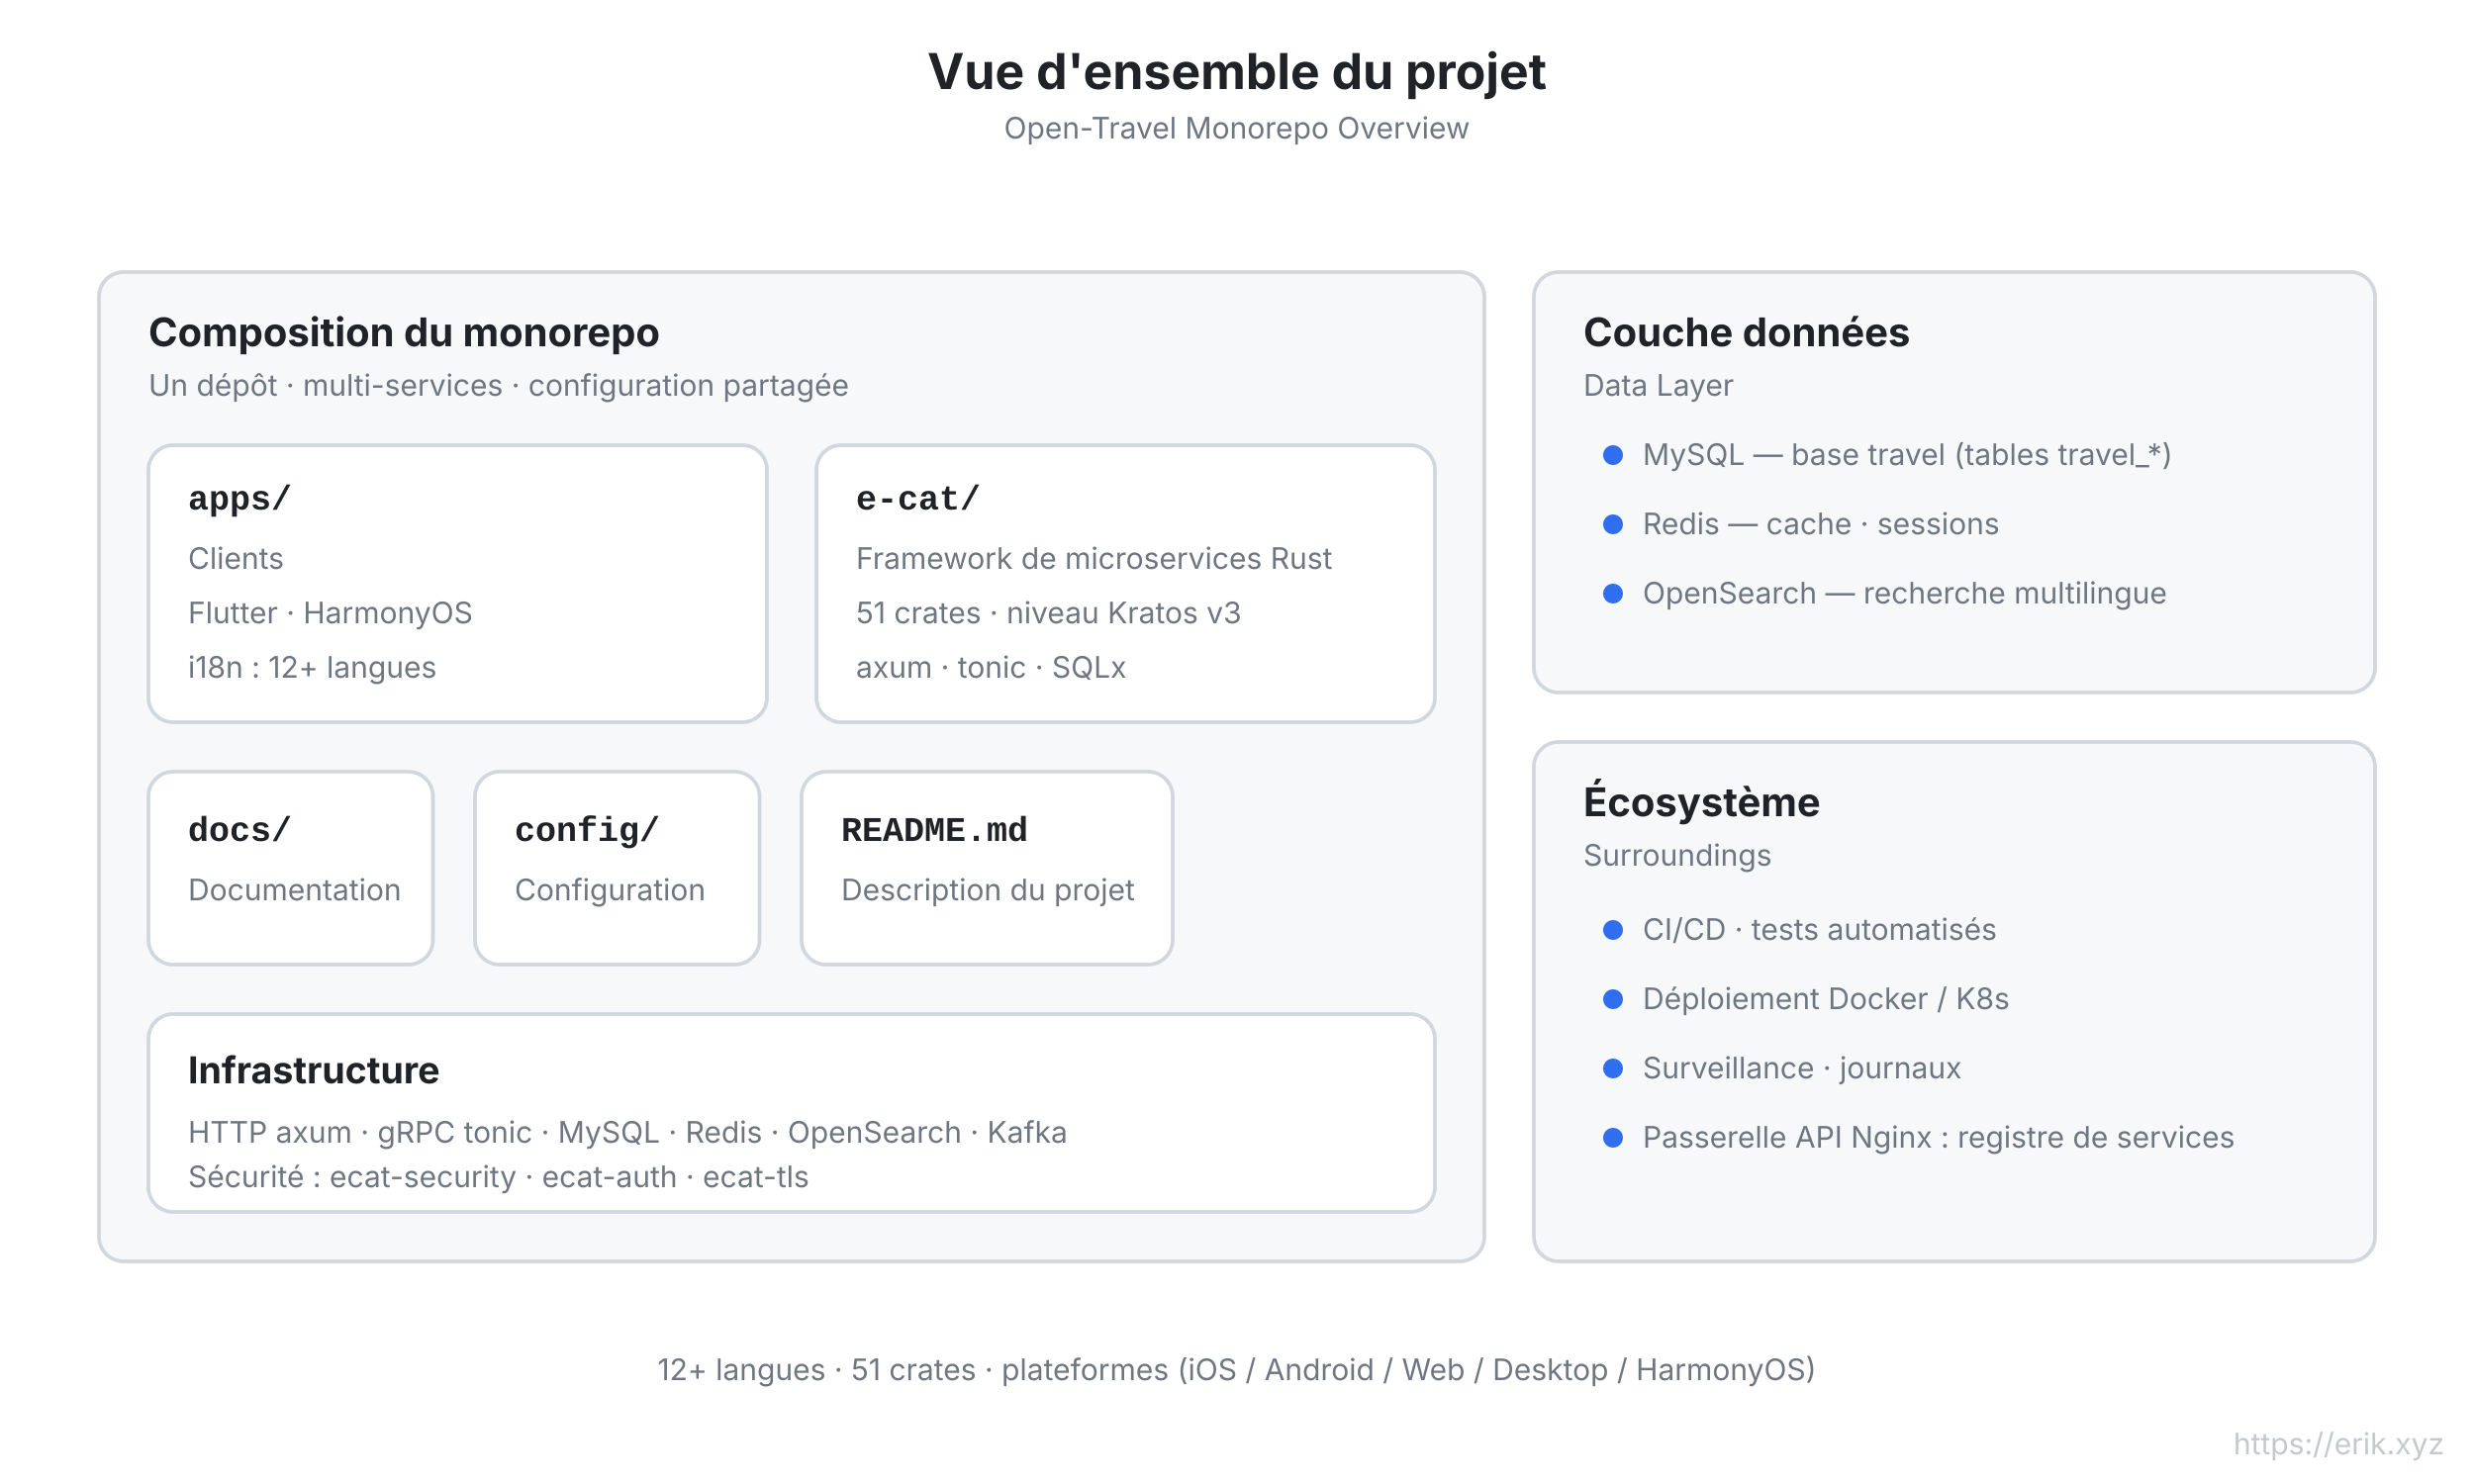
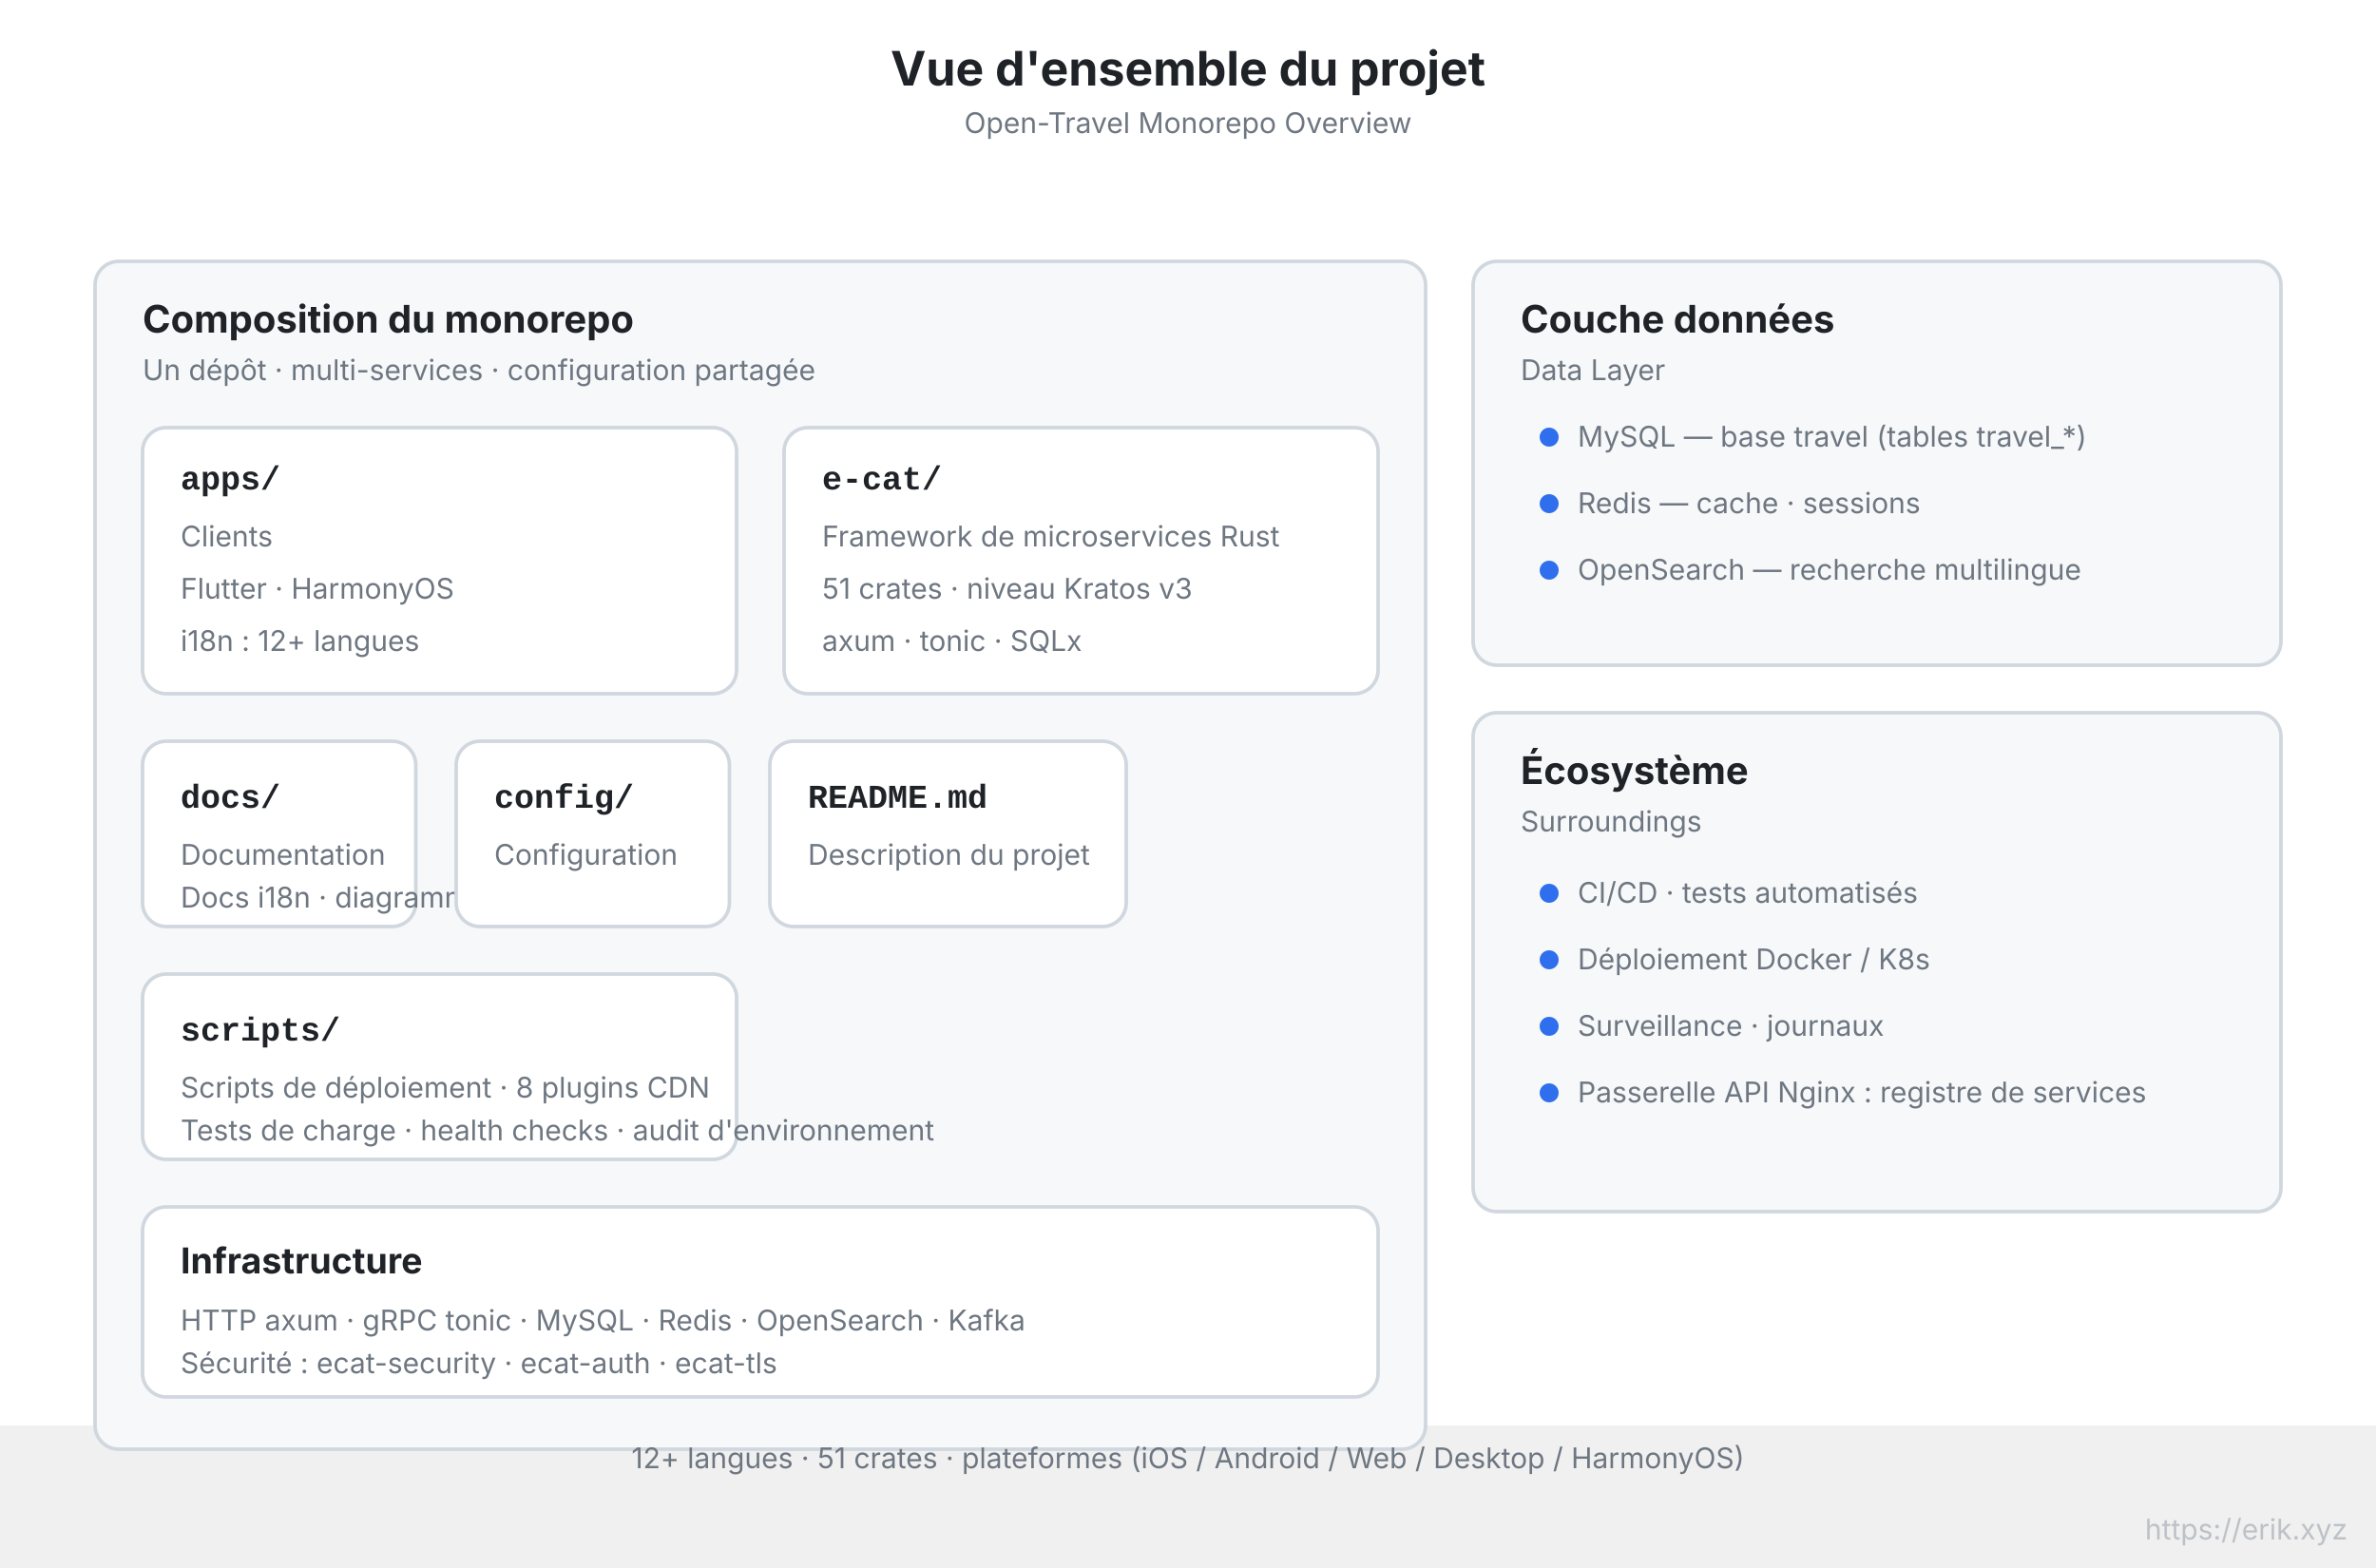
- <svg xmlns="http://www.w3.org/2000/svg" width="1000" height="600" viewBox="0 0 1000 600">
+ <svg xmlns="http://www.w3.org/2000/svg" width="1000" height="660" viewBox="0 0 1000 660">
  <defs>
    <style>
      text { font-family: system-ui, -apple-system, 'Segoe UI', sans-serif; }
      .t-title { font-size: 20px; font-weight: 700; fill: #1f2328; }
      .t-sub  { font-size: 12px; fill: #6e7781; }
      .t-h    { font-size: 16px; font-weight: 700; fill: #1f2328; }
      .t-m    { font-size: 15px; font-weight: 700; fill: #1f2328; }
      .t-s    { font-size: 12px; fill: #6e7781; }
      .t-code { font-family: ui-monospace, 'SF Mono', Consolas, 'Liberation Mono', monospace; font-size: 14px; font-weight: 700; fill: #1f2328; }
      .panel  { fill: #f6f8fa; stroke: #d0d7de; stroke-width: 1.5; rx: 10; }
      .box    { fill: #ffffff; stroke: #d0d7de; stroke-width: 1.5; rx: 10; }
      .dot    { fill: #2f6fed; }
    </style>
  </defs>
  <rect width="1000" height="600" fill="#ffffff" />
  <text x="500" y="36" text-anchor="middle" class="t-title">Vue d'ensemble du projet</text>
  <text x="500" y="56" text-anchor="middle" class="t-sub">Open-Travel Monorepo Overview</text>
-   <rect x="40" y="110" width="560" height="400" class="panel" />
+   <rect x="40" y="110" width="560" height="500" class="panel" />
  <text x="60" y="140" class="t-h">Composition du monorepo</text>
  <text x="60" y="160" class="t-s">Un dépôt · multi-services · configuration partagée</text>
  <rect x="60" y="180" width="250" height="112" class="box" />
  <text x="76" y="206" class="t-code">apps/</text>
  <text x="76" y="230" class="t-s">Clients</text>
  <text x="76" y="252" class="t-s">Flutter · HarmonyOS</text>
  <text x="76" y="274" class="t-s">i18n : 12+ langues</text>
  <rect x="330" y="180" width="250" height="112" class="box" />
  <text x="346" y="206" class="t-code">e-cat/</text>
  <text x="346" y="230" class="t-s">Framework de microservices Rust</text>
  <text x="346" y="252" class="t-s">51 crates · niveau Kratos v3</text>
  <text x="346" y="274" class="t-s">axum · tonic · SQLx</text>
  <rect x="60" y="312" width="115" height="78" class="box" />
  <text x="76" y="340" class="t-code">docs/</text>
  <text x="76" y="364" class="t-s">Documentation</text>
+   <text x="76" y="382" class="t-s">Docs i18n · diagrammes SVG</text>
  <rect x="192" y="312" width="115" height="78" class="box" />
  <text x="208" y="340" class="t-code">config/</text>
  <text x="208" y="364" class="t-s">Configuration</text>
  <rect x="324" y="312" width="150" height="78" class="box" />
  <text x="340" y="340" class="t-code">README.md</text>
  <text x="340" y="364" class="t-s">Description du projet</text>
-   <rect x="60" y="410" width="520" height="80" class="box" />
-   <text x="76" y="438" class="t-m">Infrastructure</text>
-   <text x="76" y="462" class="t-s">HTTP axum · gRPC tonic · MySQL · Redis · OpenSearch · Kafka</text>
-   <text x="76" y="480" class="t-s">Sécurité : ecat-security · ecat-auth · ecat-tls</text>
+   <rect x="60" y="410" width="250" height="78" class="box" />
+   <text x="76" y="438" class="t-code">scripts/</text>
+   <text x="76" y="462" class="t-s">Scripts de déploiement · 8 plugins CDN</text>
+   <text x="76" y="480" class="t-s">Tests de charge · health checks · audit d'environnement</text>
+   <rect x="60" y="508" width="520" height="80" class="box" />
+   <text x="76" y="536" class="t-m">Infrastructure</text>
+   <text x="76" y="560" class="t-s">HTTP axum · gRPC tonic · MySQL · Redis · OpenSearch · Kafka</text>
+   <text x="76" y="578" class="t-s">Sécurité : ecat-security · ecat-auth · ecat-tls</text>
  <rect x="620" y="110" width="340" height="170" class="panel" />
  <text x="640" y="140" class="t-h">Couche données</text>
  <text x="640" y="160" class="t-s">Data Layer</text>
  <circle cx="652" cy="184" r="4" class="dot" />
  <text x="664" y="188" class="t-s">MySQL — base travel (tables travel_*)</text>
  <circle cx="652" cy="212" r="4" class="dot" />
  <text x="664" y="216" class="t-s">Redis — cache · sessions</text>
  <circle cx="652" cy="240" r="4" class="dot" />
  <text x="664" y="244" class="t-s">OpenSearch — recherche multilingue</text>
  <rect x="620" y="300" width="340" height="210" class="panel" />
  <text x="640" y="330" class="t-h">Écosystème</text>
  <text x="640" y="350" class="t-s">Surroundings</text>
  <circle cx="652" cy="376" r="4" class="dot" />
  <text x="664" y="380" class="t-s">CI/CD · tests automatisés</text>
  <circle cx="652" cy="404" r="4" class="dot" />
  <text x="664" y="408" class="t-s">Déploiement Docker / K8s</text>
  <circle cx="652" cy="432" r="4" class="dot" />
  <text x="664" y="436" class="t-s">Surveillance · journaux</text>
  <circle cx="652" cy="460" r="4" class="dot" />
  <text x="664" y="464" class="t-s">Passerelle API Nginx : registre de services</text>
-   <text x="500" y="558" text-anchor="middle" class="t-s">12+ langues · 51 crates · plateformes (iOS / Android / Web / Desktop / HarmonyOS)</text>
-   <text x="988" y="588" text-anchor="end" font-size="12" fill="#8b949e" fill-opacity="0.5" font-family="system-ui, -apple-system, 'Segoe UI', sans-serif">https://erik.xyz</text>
+   <text x="500" y="618" text-anchor="middle" class="t-s">12+ langues · 51 crates · plateformes (iOS / Android / Web / Desktop / HarmonyOS)</text>
+   <text x="988" y="648" text-anchor="end" font-size="12" fill="#8b949e" fill-opacity="0.5" font-family="system-ui, -apple-system, 'Segoe UI', sans-serif">https://erik.xyz</text>
</svg>
